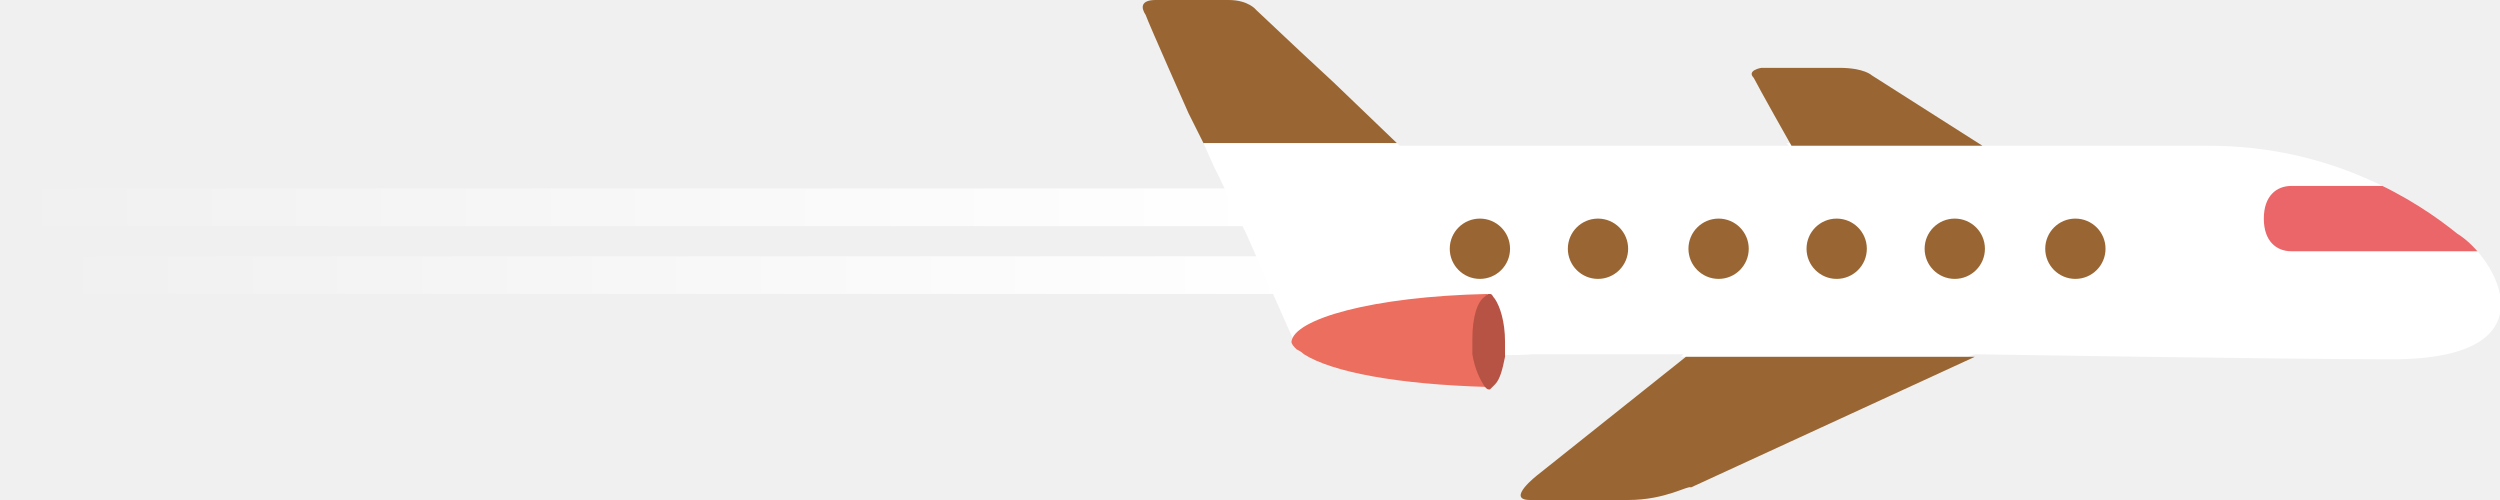
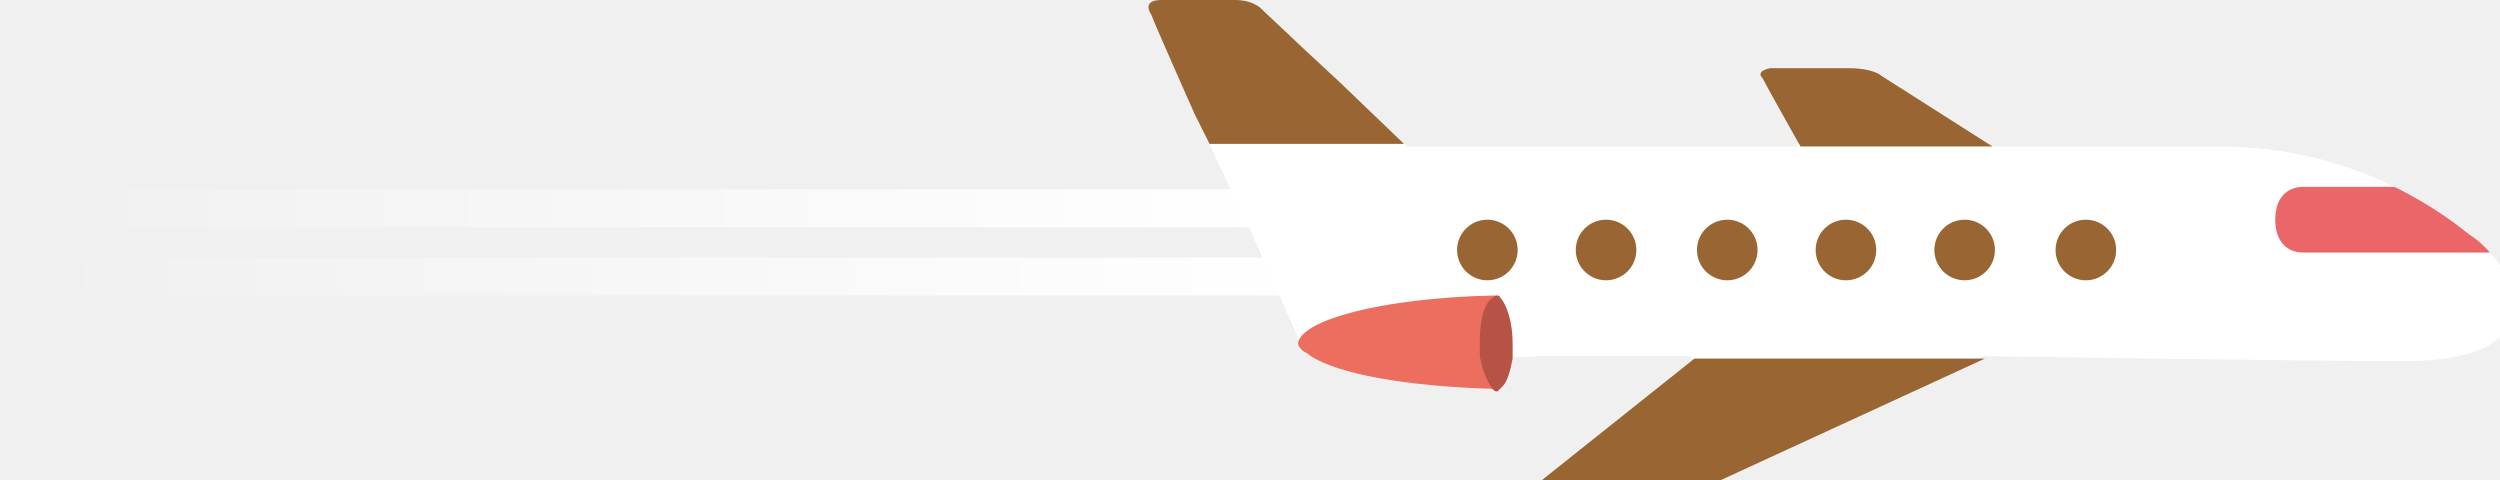
- <svg xmlns="http://www.w3.org/2000/svg" xmlns:xlink="http://www.w3.org/1999/xlink" version="1.1" id="Layer_1" x="0px" y="0px" viewBox="0 0 99.5 19.9" enable-background="new 0 0 99.5 19.9" xml:space="preserve">
+ <svg xmlns="http://www.w3.org/2000/svg" xmlns:xlink="http://www.w3.org/1999/xlink" version="1.1" id="Layer_1" x="0px" y="0px" viewBox="0 0 99 19" enable-background="new 0 0 99 19" xml:space="preserve">
  <g>
    <g>
      <path fill="#996633" d="M47.5,4.9l-0.2-0.4c0,0-1.6-3.6-1.7-3.9C45.4,0.3,45.4,0,46,0s2,0,2.9,0C49.7,0,50,0.4,50,0.4L51.7,2    l1.4,1.3l2.5,2.4h-7.7L47.5,4.9z" />
      <path fill="#FFFFFF" d="M55.6,5.7l0.1,0.1h15.5l-0.1-0.1h7.5l0.2,0.1c0,0,4.1,0,9.1,0c4.9,0,8.3,2.2,9.9,3.5c1.5,0.9,4,5-2.6,5    c-4.3,0-16.6-0.2-16.6-0.2l-0.3,0.1H66.9l0.1-0.1H61c-0.9,0.1-7.4,0-9.4-0.3l-2-4.5L48.5,7l-0.2-0.4l-0.4-0.9H55.6z" />
      <g>
        <g>
          <g>
            <circle fill="#996633" cx="82.6" cy="9.9" r="1.2" />
          </g>
          <g>
            <circle fill="#996633" cx="77.8" cy="9.9" r="1.2" />
          </g>
          <g>
            <circle fill="#996633" cx="73.1" cy="9.9" r="1.2" />
          </g>
          <g>
            <circle fill="#996633" cx="68.4" cy="9.9" r="1.2" />
          </g>
          <g>
            <circle fill="#996633" cx="63.6" cy="9.9" r="1.2" />
          </g>
          <g>
            <circle fill="#996633" cx="58.9" cy="9.9" r="1.2" />
          </g>
        </g>
      </g>
      <g>
        <defs>
          <path id="SVGID_1_" d="M47.3,4.5L51.7,2l1.4,1.3l2.6,2.5h15.5l-1.8-3.2h4.5l4.9,3.2c0,0,4.1,0,9.1,0c4.9,0,8.3,2.2,9.9,3.5      c1.5,0.9,4,5-2.6,5c-4.3,0-16.6-0.2-16.6-0.2l-12.6,5.8h-6.1l7.2-5.8H61c-0.9,0.1-7.4,0-9.4-0.3l-2-4.5L48.5,7l-1-2.1L47.3,4.5z      " />
        </defs>
        <clipPath id="SVGID_2_">
          <use xlink:href="#SVGID_1_" overflow="visible" />
        </clipPath>
        <path clip-path="url(#SVGID_2_)" fill="#EB6668" d="M91.2,10H103c0.6,0,1.1-0.5,1.1-1.1V8.5c0-0.6-0.5-1.1-1.1-1.1H91.2     c-0.6,0-1.1,0.4-1.1,1.3C90.1,9.6,90.6,10,91.2,10z" />
      </g>
      <g>
        <g>
          <g>
            <path fill="#EC6E5E" d="M59.2,11.7c-0.3,0.4-0.4,1.1-0.4,1.8c0,0.2,0,0.4,0,0.6c0.1,0.5,0.2,1,0.4,1.3       c-3.6-0.1-6.2-0.6-7.3-1.3c-0.1-0.1-0.3-0.2-0.3-0.2c-0.1-0.1-0.2-0.2-0.2-0.3c0,0,0,0,0,0C51.5,12.7,54.6,11.8,59.2,11.7z" />
          </g>
          <g>
            <path fill="#B65345" d="M58.6,14.1c0-0.2,0-0.4,0-0.6c0-0.9,0.2-1.5,0.5-1.7c0.1-0.1,0.1-0.1,0.2-0.1c0,0,0,0,0,0       c0.1,0,0.1,0.1,0.2,0.2c0.2,0.3,0.4,0.9,0.4,1.7c0,0.2,0,0.4,0,0.6c-0.1,0.5-0.2,0.9-0.4,1.1c-0.1,0.1-0.1,0.1-0.2,0.2       c0,0,0,0,0,0c-0.1,0-0.1,0-0.2-0.1C58.9,15.1,58.7,14.7,58.6,14.1z" />
          </g>
        </g>
      </g>
      <path fill="#996633" d="M70.1,2.7c0,0,2.1,0,3.1,0c1,0,1.3,0.3,1.3,0.3l4.4,2.8h-7.6c0,0-1.3-2.3-1.5-2.7    C69.5,2.8,70.1,2.7,70.1,2.7z" />
      <path fill="#996633" d="M64.8,19.9c-1.5,0-2.9,0-3.9,0c-1,0,0.3-1,0.3-1l5.9-4.7h11.5l-11.3,5.2C67.2,19.3,66.3,19.9,64.8,19.9z" />
    </g>
    <linearGradient id="SVGID_3_" gradientUnits="userSpaceOnUse" x1="0" y1="8.195" x2="50.573" y2="8.195">
      <stop offset="0" style="stop-color:#FFFFFF;stop-opacity:0" />
      <stop offset="1" style="stop-color:#FFFFFF" />
    </linearGradient>
    <rect y="7.5" fill="url(#SVGID_3_)" width="50.6" height="1.5" />
    <linearGradient id="SVGID_4_" gradientUnits="userSpaceOnUse" x1="1.633" y1="10.917" x2="52.206" y2="10.917">
      <stop offset="0" style="stop-color:#FFFFFF;stop-opacity:0" />
      <stop offset="1" style="stop-color:#FFFFFF" />
    </linearGradient>
    <rect x="1.6" y="10.2" fill="url(#SVGID_4_)" width="50.6" height="1.5" />
  </g>
</svg>
